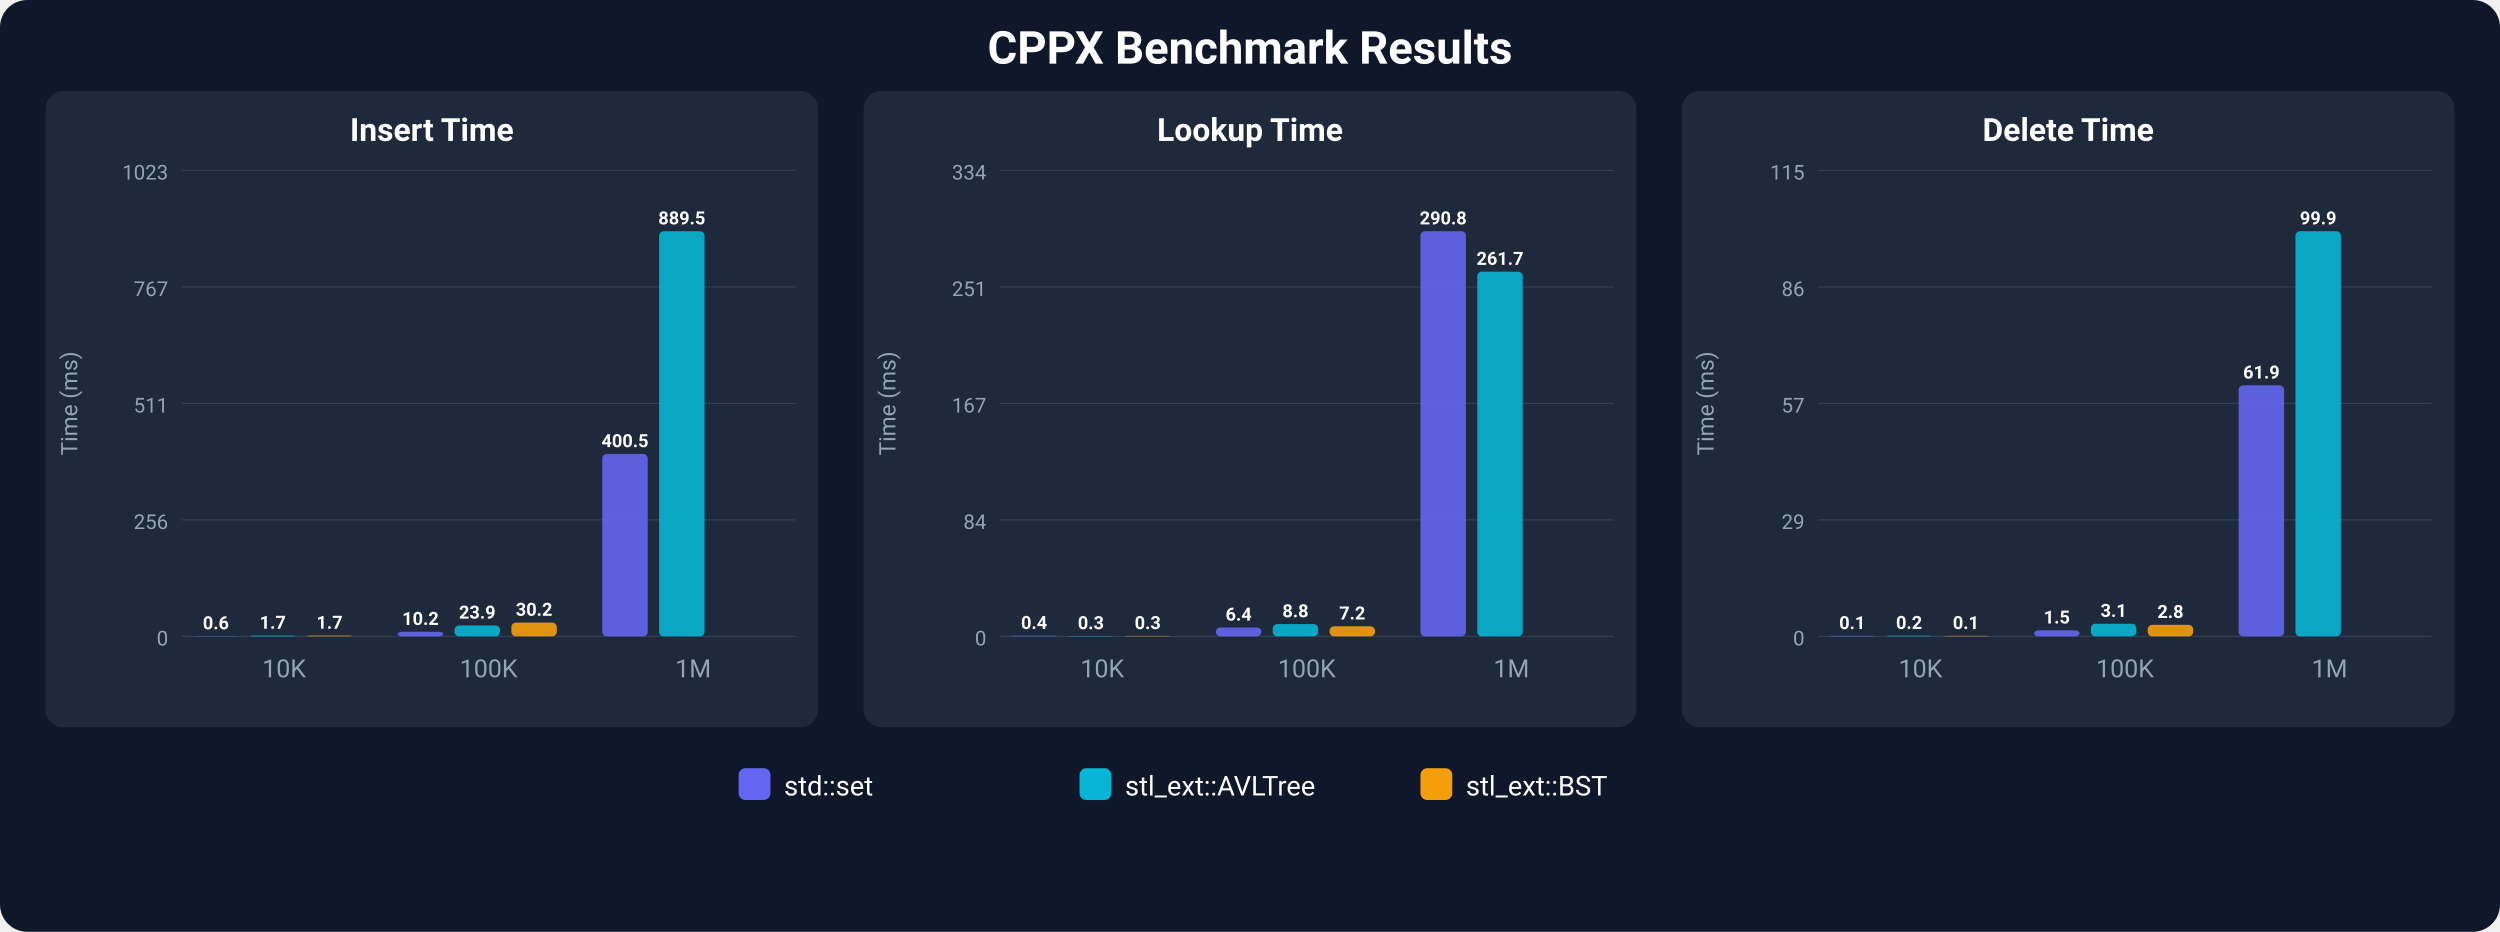
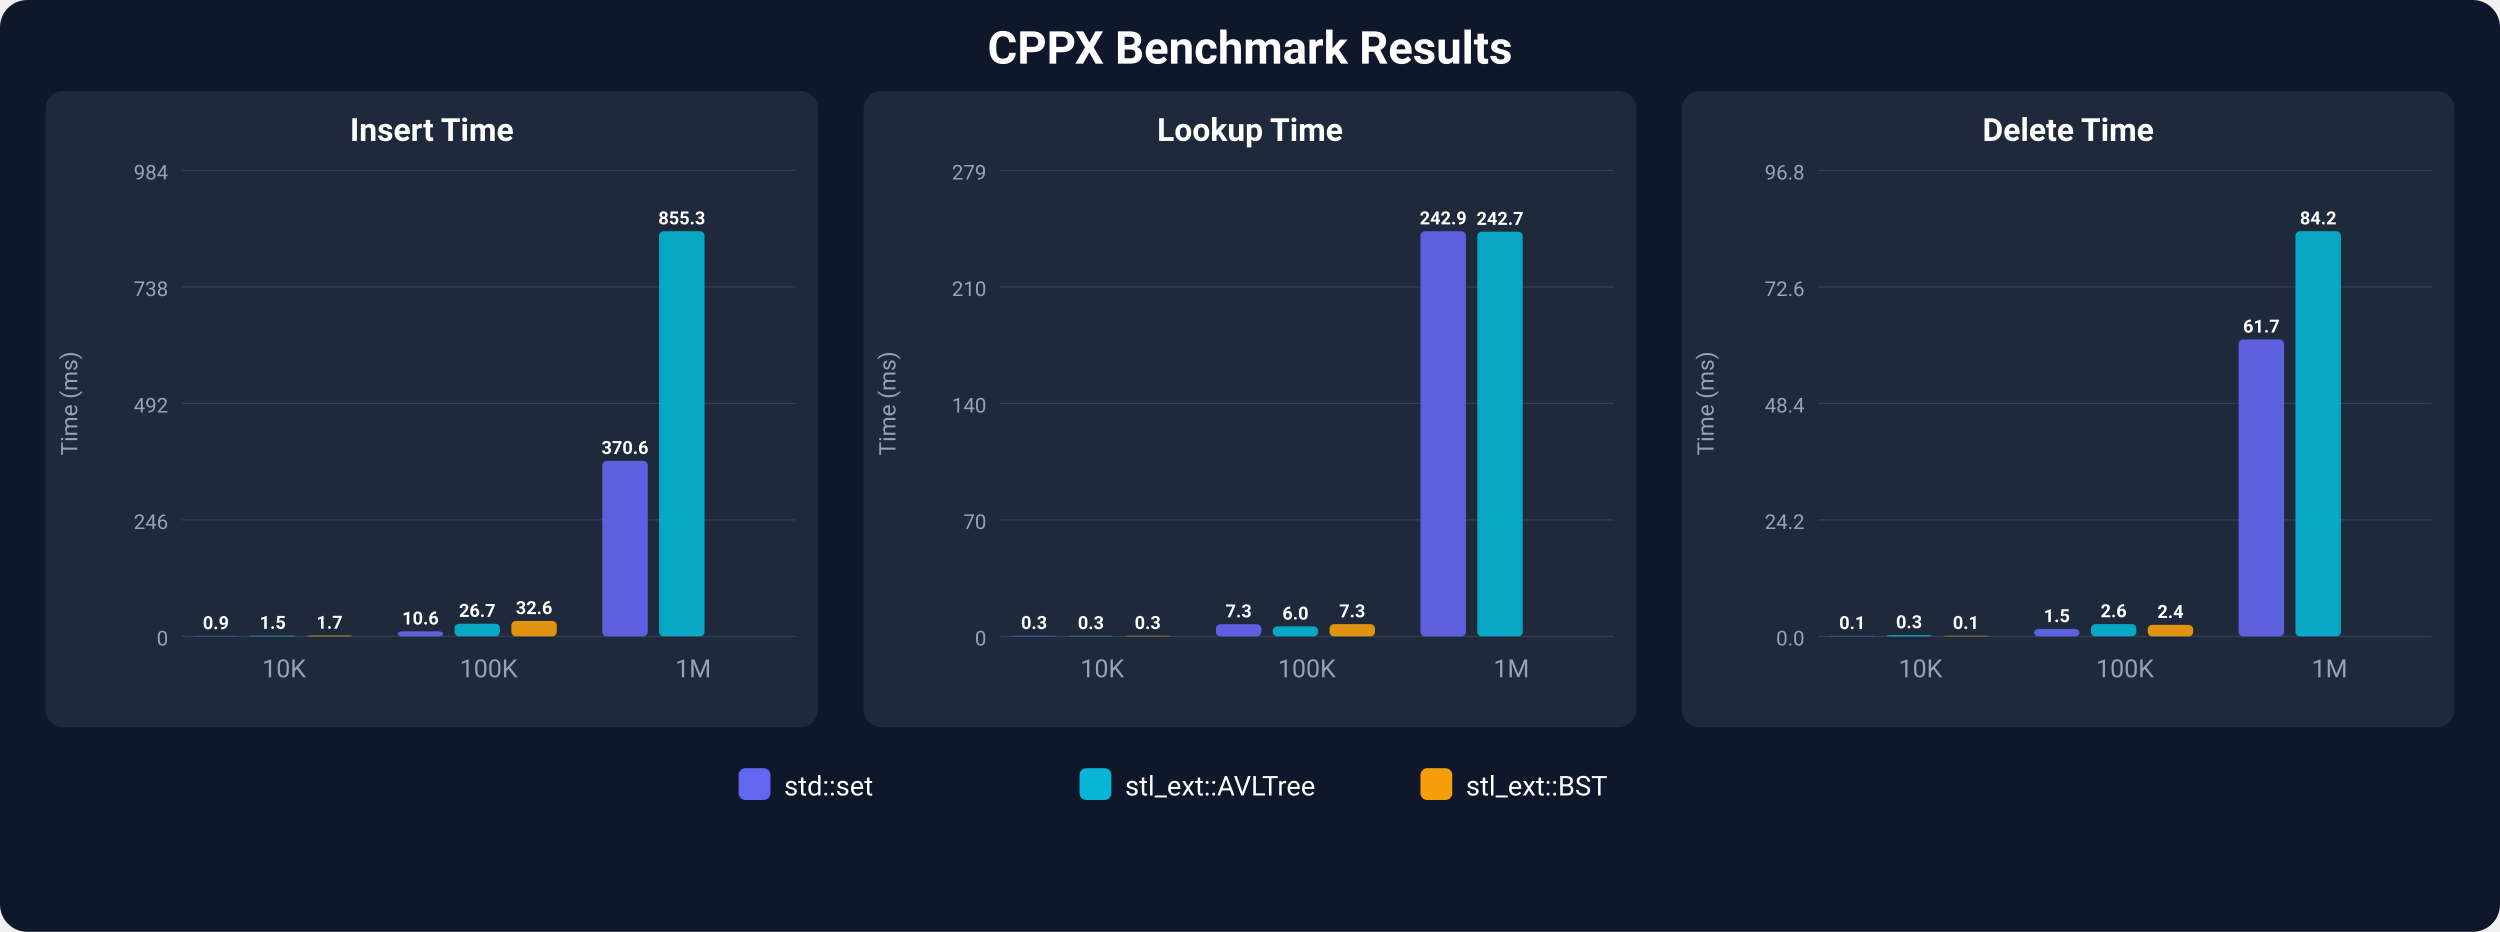
<svg xmlns="http://www.w3.org/2000/svg" width="1100" height="410" viewBox="0 0 1100 410">
  <style>text { font-family: 'Segoe UI', Roboto, Arial, sans-serif; }</style>
  <rect width="100%" height="100%" rx="12" fill="#0f172a" />
  <text x="550" y="28" text-anchor="middle" font-size="20" font-weight="bold" fill="white">CPPX Benchmark Results</text>
  <rect x="20" y="40" width="340" height="280" rx="8" fill="#1e293b" />
  <text x="190" y="62" text-anchor="middle" font-size="14" font-weight="bold" fill="white">Insert Time</text>
  <line x1="80" y1="280" x2="350" y2="280" stroke="#334155" stroke-width="0.5" />
  <text x="74" y="284" text-anchor="end" font-size="9" fill="#94a3b8">0</text>
  <line x1="80" y1="228.75" x2="350" y2="228.75" stroke="#334155" stroke-width="0.5" />
-   <text x="74" y="232.75" text-anchor="end" font-size="9" fill="#94a3b8">256</text>
+   <text x="74" y="232.75" text-anchor="end" font-size="9" fill="#94a3b8">246</text>
  <line x1="80" y1="177.5" x2="350" y2="177.5" stroke="#334155" stroke-width="0.5" />
-   <text x="74" y="181.5" text-anchor="end" font-size="9" fill="#94a3b8">511</text>
+   <text x="74" y="181.5" text-anchor="end" font-size="9" fill="#94a3b8">492</text>
  <line x1="80" y1="126.25" x2="350" y2="126.25" stroke="#334155" stroke-width="0.5" />
-   <text x="74" y="130.25" text-anchor="end" font-size="9" fill="#94a3b8">767</text>
+   <text x="74" y="130.25" text-anchor="end" font-size="9" fill="#94a3b8">738</text>
  <line x1="80" y1="75" x2="350" y2="75" stroke="#334155" stroke-width="0.5" />
-   <text x="74" y="79" text-anchor="end" font-size="9" fill="#94a3b8">1023</text>
+   <text x="74" y="79" text-anchor="end" font-size="9" fill="#94a3b8">984</text>
  <text x="34" y="177.5" text-anchor="middle" font-size="10" fill="#94a3b8" transform="rotate(-90,34,177.5)">Time (ms)</text>
  <text x="125" y="298" text-anchor="middle" font-size="11" fill="#94a3b8">10K</text>
-   <rect x="85" y="279.877" width="20" height="0.123" rx="2" fill="#6366f1" opacity="0.9" />
-   <text x="95" y="276.877" text-anchor="middle" font-size="8" font-weight="bold" fill="white">0.6</text>
-   <rect x="110" y="279.652" width="20" height="0.348" rx="2" fill="#06b6d4" opacity="0.9" />
-   <text x="120" y="276.652" text-anchor="middle" font-size="8" font-weight="bold" fill="white">1.7</text>
-   <rect x="135" y="279.653" width="20" height="0.347" rx="2" fill="#f59e0b" opacity="0.9" />
-   <text x="145" y="276.653" text-anchor="middle" font-size="8" font-weight="bold" fill="white">1.7</text>
+   <rect x="85" y="279.822" width="20" height="0.178" rx="2" fill="#6366f1" opacity="0.9" />
+   <text x="95" y="276.822" text-anchor="middle" font-size="8" font-weight="bold" fill="white">0.9</text>
+   <rect x="110" y="279.695" width="20" height="0.305" rx="2" fill="#06b6d4" opacity="0.9" />
+   <text x="120" y="276.695" text-anchor="middle" font-size="8" font-weight="bold" fill="white">1.5</text>
+   <rect x="135" y="279.641" width="20" height="0.359" rx="2" fill="#f59e0b" opacity="0.9" />
+   <text x="145" y="276.641" text-anchor="middle" font-size="8" font-weight="bold" fill="white">1.7</text>
  <text x="215" y="298" text-anchor="middle" font-size="11" fill="#94a3b8">100K</text>
-   <rect x="175" y="277.963" width="20" height="2.037" rx="2" fill="#6366f1" opacity="0.9" />
-   <text x="185" y="274.963" text-anchor="middle" font-size="8" font-weight="bold" fill="white">10.2</text>
-   <rect x="200" y="275.201" width="20" height="4.799" rx="2" fill="#06b6d4" opacity="0.9" />
-   <text x="210" y="272.201" text-anchor="middle" font-size="8" font-weight="bold" fill="white">23.9</text>
-   <rect x="225" y="273.943" width="20" height="6.057" rx="2" fill="#f59e0b" opacity="0.9" />
-   <text x="235" y="270.943" text-anchor="middle" font-size="8" font-weight="bold" fill="white">30.2</text>
+   <rect x="175" y="277.798" width="20" height="2.202" rx="2" fill="#6366f1" opacity="0.9" />
+   <text x="185" y="274.798" text-anchor="middle" font-size="8" font-weight="bold" fill="white">10.6</text>
+   <rect x="200" y="274.438" width="20" height="5.562" rx="2" fill="#06b6d4" opacity="0.9" />
+   <text x="210" y="271.438" text-anchor="middle" font-size="8" font-weight="bold" fill="white">26.7</text>
+   <rect x="225" y="273.206" width="20" height="6.794" rx="2" fill="#f59e0b" opacity="0.9" />
+   <text x="235" y="270.206" text-anchor="middle" font-size="8" font-weight="bold" fill="white">32.6</text>
  <text x="305" y="298" text-anchor="middle" font-size="11" fill="#94a3b8">1M</text>
-   <rect x="265" y="199.742" width="20" height="80.258" rx="2" fill="#6366f1" opacity="0.9" />
-   <text x="275" y="196.742" text-anchor="middle" font-size="8" font-weight="bold" fill="white">400.5</text>
+   <rect x="265" y="202.753" width="20" height="77.247" rx="2" fill="#6366f1" opacity="0.9" />
+   <text x="275" y="199.753" text-anchor="middle" font-size="8" font-weight="bold" fill="white">370.6</text>
  <rect x="290" y="101.739" width="20" height="178.261" rx="2" fill="#06b6d4" opacity="0.9" />
-   <text x="300" y="98.739" text-anchor="middle" font-size="8" font-weight="bold" fill="white">889.5</text>
+   <text x="300" y="98.739" text-anchor="middle" font-size="8" font-weight="bold" fill="white">855.3</text>
  <rect x="380" y="40" width="340" height="280" rx="8" fill="#1e293b" />
  <text x="550" y="62" text-anchor="middle" font-size="14" font-weight="bold" fill="white">Lookup Time</text>
  <line x1="440" y1="280" x2="710" y2="280" stroke="#334155" stroke-width="0.5" />
  <text x="434" y="284" text-anchor="end" font-size="9" fill="#94a3b8">0</text>
  <line x1="440" y1="228.75" x2="710" y2="228.75" stroke="#334155" stroke-width="0.5" />
-   <text x="434" y="232.75" text-anchor="end" font-size="9" fill="#94a3b8">84</text>
+   <text x="434" y="232.75" text-anchor="end" font-size="9" fill="#94a3b8">70</text>
  <line x1="440" y1="177.5" x2="710" y2="177.5" stroke="#334155" stroke-width="0.5" />
-   <text x="434" y="181.5" text-anchor="end" font-size="9" fill="#94a3b8">167</text>
+   <text x="434" y="181.5" text-anchor="end" font-size="9" fill="#94a3b8">140</text>
  <line x1="440" y1="126.25" x2="710" y2="126.25" stroke="#334155" stroke-width="0.5" />
-   <text x="434" y="130.25" text-anchor="end" font-size="9" fill="#94a3b8">251</text>
+   <text x="434" y="130.25" text-anchor="end" font-size="9" fill="#94a3b8">210</text>
  <line x1="440" y1="75" x2="710" y2="75" stroke="#334155" stroke-width="0.5" />
-   <text x="434" y="79" text-anchor="end" font-size="9" fill="#94a3b8">334</text>
+   <text x="434" y="79" text-anchor="end" font-size="9" fill="#94a3b8">279</text>
  <text x="394" y="177.5" text-anchor="middle" font-size="10" fill="#94a3b8" transform="rotate(-90,394,177.5)">Time (ms)</text>
  <text x="485" y="298" text-anchor="middle" font-size="11" fill="#94a3b8">10K</text>
-   <rect x="445" y="279.735" width="20" height="0.265" rx="2" fill="#6366f1" opacity="0.9" />
-   <text x="455" y="276.735" text-anchor="middle" font-size="8" font-weight="bold" fill="white">0.4</text>
-   <rect x="470" y="279.829" width="20" height="0.171" rx="2" fill="#06b6d4" opacity="0.9" />
-   <text x="480" y="276.829" text-anchor="middle" font-size="8" font-weight="bold" fill="white">0.3</text>
-   <rect x="495" y="279.8" width="20" height="0.2" rx="2" fill="#f59e0b" opacity="0.9" />
-   <text x="505" y="276.8" text-anchor="middle" font-size="8" font-weight="bold" fill="white">0.3</text>
+   <rect x="445" y="279.747" width="20" height="0.253" rx="2" fill="#6366f1" opacity="0.9" />
+   <text x="455" y="276.747" text-anchor="middle" font-size="8" font-weight="bold" fill="white">0.3</text>
+   <rect x="470" y="279.795" width="20" height="0.205" rx="2" fill="#06b6d4" opacity="0.9" />
+   <text x="480" y="276.795" text-anchor="middle" font-size="8" font-weight="bold" fill="white">0.3</text>
+   <rect x="495" y="279.759" width="20" height="0.241" rx="2" fill="#f59e0b" opacity="0.9" />
+   <text x="505" y="276.759" text-anchor="middle" font-size="8" font-weight="bold" fill="white">0.3</text>
  <text x="575" y="298" text-anchor="middle" font-size="11" fill="#94a3b8">100K</text>
-   <rect x="535" y="276.071" width="20" height="3.929" rx="2" fill="#6366f1" opacity="0.9" />
-   <text x="545" y="273.071" text-anchor="middle" font-size="8" font-weight="bold" fill="white">6.4</text>
-   <rect x="560" y="274.601" width="20" height="5.399" rx="2" fill="#06b6d4" opacity="0.9" />
-   <text x="570" y="271.601" text-anchor="middle" font-size="8" font-weight="bold" fill="white">8.8</text>
-   <rect x="585" y="275.565" width="20" height="4.435" rx="2" fill="#f59e0b" opacity="0.9" />
-   <text x="595" y="272.565" text-anchor="middle" font-size="8" font-weight="bold" fill="white">7.2</text>
+   <rect x="535" y="274.651" width="20" height="5.349" rx="2" fill="#6366f1" opacity="0.9" />
+   <text x="545" y="271.651" text-anchor="middle" font-size="8" font-weight="bold" fill="white">7.3</text>
+   <rect x="560" y="275.625" width="20" height="4.375" rx="2" fill="#06b6d4" opacity="0.9" />
+   <text x="570" y="272.625" text-anchor="middle" font-size="8" font-weight="bold" fill="white">6.0</text>
+   <rect x="585" y="274.62" width="20" height="5.38" rx="2" fill="#f59e0b" opacity="0.9" />
+   <text x="595" y="271.62" text-anchor="middle" font-size="8" font-weight="bold" fill="white">7.3</text>
  <text x="665" y="298" text-anchor="middle" font-size="11" fill="#94a3b8">1M</text>
  <rect x="625" y="101.739" width="20" height="178.261" rx="2" fill="#6366f1" opacity="0.9" />
-   <text x="635" y="98.739" text-anchor="middle" font-size="8" font-weight="bold" fill="white">290.8</text>
-   <rect x="650" y="119.526" width="20" height="160.474" rx="2" fill="#06b6d4" opacity="0.9" />
-   <text x="660" y="116.526" text-anchor="middle" font-size="8" font-weight="bold" fill="white">261.7</text>
+   <text x="635" y="98.739" text-anchor="middle" font-size="8" font-weight="bold" fill="white">242.9</text>
+   <rect x="650" y="101.937" width="20" height="178.063" rx="2" fill="#06b6d4" opacity="0.9" />
+   <text x="660" y="98.938" text-anchor="middle" font-size="8" font-weight="bold" fill="white">242.7</text>
  <rect x="740" y="40" width="340" height="280" rx="8" fill="#1e293b" />
  <text x="910" y="62" text-anchor="middle" font-size="14" font-weight="bold" fill="white">Delete Time</text>
  <line x1="800" y1="280" x2="1070" y2="280" stroke="#334155" stroke-width="0.5" />
-   <text x="794" y="284" text-anchor="end" font-size="9" fill="#94a3b8">0</text>
+   <text x="794" y="284" text-anchor="end" font-size="9" fill="#94a3b8">0.0</text>
  <line x1="800" y1="228.75" x2="1070" y2="228.75" stroke="#334155" stroke-width="0.5" />
-   <text x="794" y="232.75" text-anchor="end" font-size="9" fill="#94a3b8">29</text>
+   <text x="794" y="232.75" text-anchor="end" font-size="9" fill="#94a3b8">24.2</text>
  <line x1="800" y1="177.5" x2="1070" y2="177.5" stroke="#334155" stroke-width="0.5" />
-   <text x="794" y="181.5" text-anchor="end" font-size="9" fill="#94a3b8">57</text>
+   <text x="794" y="181.5" text-anchor="end" font-size="9" fill="#94a3b8">48.4</text>
  <line x1="800" y1="126.25" x2="1070" y2="126.25" stroke="#334155" stroke-width="0.5" />
-   <text x="794" y="130.25" text-anchor="end" font-size="9" fill="#94a3b8">86</text>
+   <text x="794" y="130.25" text-anchor="end" font-size="9" fill="#94a3b8">72.6</text>
  <line x1="800" y1="75" x2="1070" y2="75" stroke="#334155" stroke-width="0.5" />
-   <text x="794" y="79" text-anchor="end" font-size="9" fill="#94a3b8">115</text>
+   <text x="794" y="79" text-anchor="end" font-size="9" fill="#94a3b8">96.8</text>
  <text x="754" y="177.5" text-anchor="middle" font-size="10" fill="#94a3b8" transform="rotate(-90,754,177.5)">Time (ms)</text>
  <text x="845" y="298" text-anchor="middle" font-size="11" fill="#94a3b8">10K</text>
-   <rect x="805" y="279.795" width="20" height="0.205" rx="2" fill="#6366f1" opacity="0.9" />
-   <text x="815" y="276.795" text-anchor="middle" font-size="8" font-weight="bold" fill="white">0.1</text>
-   <rect x="830" y="279.731" width="20" height="0.269" rx="2" fill="#06b6d4" opacity="0.9" />
-   <text x="840" y="276.731" text-anchor="middle" font-size="8" font-weight="bold" fill="white">0.2</text>
-   <rect x="855" y="279.778" width="20" height="0.222" rx="2" fill="#f59e0b" opacity="0.9" />
-   <text x="865" y="276.778" text-anchor="middle" font-size="8" font-weight="bold" fill="white">0.1</text>
+   <rect x="805" y="279.798" width="20" height="0.202" rx="2" fill="#6366f1" opacity="0.9" />
+   <text x="815" y="276.798" text-anchor="middle" font-size="8" font-weight="bold" fill="white">0.1</text>
+   <rect x="830" y="279.446" width="20" height="0.554" rx="2" fill="#06b6d4" opacity="0.9" />
+   <text x="840" y="276.446" text-anchor="middle" font-size="8" font-weight="bold" fill="white">0.3</text>
+   <rect x="855" y="279.749" width="20" height="0.251" rx="2" fill="#f59e0b" opacity="0.9" />
+   <text x="865" y="276.749" text-anchor="middle" font-size="8" font-weight="bold" fill="white">0.1</text>
  <text x="935" y="298" text-anchor="middle" font-size="11" fill="#94a3b8">100K</text>
-   <rect x="895" y="277.347" width="20" height="2.653" rx="2" fill="#6366f1" opacity="0.9" />
-   <text x="905" y="274.347" text-anchor="middle" font-size="8" font-weight="bold" fill="white">1.5</text>
-   <rect x="920" y="274.432" width="20" height="5.568" rx="2" fill="#06b6d4" opacity="0.9" />
-   <text x="930" y="271.432" text-anchor="middle" font-size="8" font-weight="bold" fill="white">3.1</text>
-   <rect x="945" y="274.924" width="20" height="5.076" rx="2" fill="#f59e0b" opacity="0.9" />
-   <text x="955" y="271.924" text-anchor="middle" font-size="8" font-weight="bold" fill="white">2.8</text>
+   <rect x="895" y="276.745" width="20" height="3.255" rx="2" fill="#6366f1" opacity="0.9" />
+   <text x="905" y="273.745" text-anchor="middle" font-size="8" font-weight="bold" fill="white">1.5</text>
+   <rect x="920" y="274.588" width="20" height="5.412" rx="2" fill="#06b6d4" opacity="0.9" />
+   <text x="930" y="271.588" text-anchor="middle" font-size="8" font-weight="bold" fill="white">2.6</text>
+   <rect x="945" y="274.925" width="20" height="5.075" rx="2" fill="#f59e0b" opacity="0.9" />
+   <text x="955" y="271.925" text-anchor="middle" font-size="8" font-weight="bold" fill="white">2.4</text>
  <text x="1025" y="298" text-anchor="middle" font-size="11" fill="#94a3b8">1M</text>
-   <rect x="985" y="169.558" width="20" height="110.442" rx="2" fill="#6366f1" opacity="0.9" />
-   <text x="995" y="166.558" text-anchor="middle" font-size="8" font-weight="bold" fill="white">61.9</text>
+   <rect x="985" y="149.349" width="20" height="130.651" rx="2" fill="#6366f1" opacity="0.9" />
+   <text x="995" y="146.349" text-anchor="middle" font-size="8" font-weight="bold" fill="white">61.7</text>
  <rect x="1010" y="101.739" width="20" height="178.261" rx="2" fill="#06b6d4" opacity="0.9" />
-   <text x="1020" y="98.739" text-anchor="middle" font-size="8" font-weight="bold" fill="white">99.9</text>
+   <text x="1020" y="98.739" text-anchor="middle" font-size="8" font-weight="bold" fill="white">84.2</text>
  <rect x="325" y="338" width="14" height="14" rx="3" fill="#6366f1" />
  <text x="345" y="350" font-size="12" fill="white">std::set</text>
  <rect x="475" y="338" width="14" height="14" rx="3" fill="#06b6d4" />
  <text x="495" y="350" font-size="12" fill="white">stl_ext::AVLTree</text>
  <rect x="625" y="338" width="14" height="14" rx="3" fill="#f59e0b" />
  <text x="645" y="350" font-size="12" fill="white">stl_ext::BST</text>
</svg>
